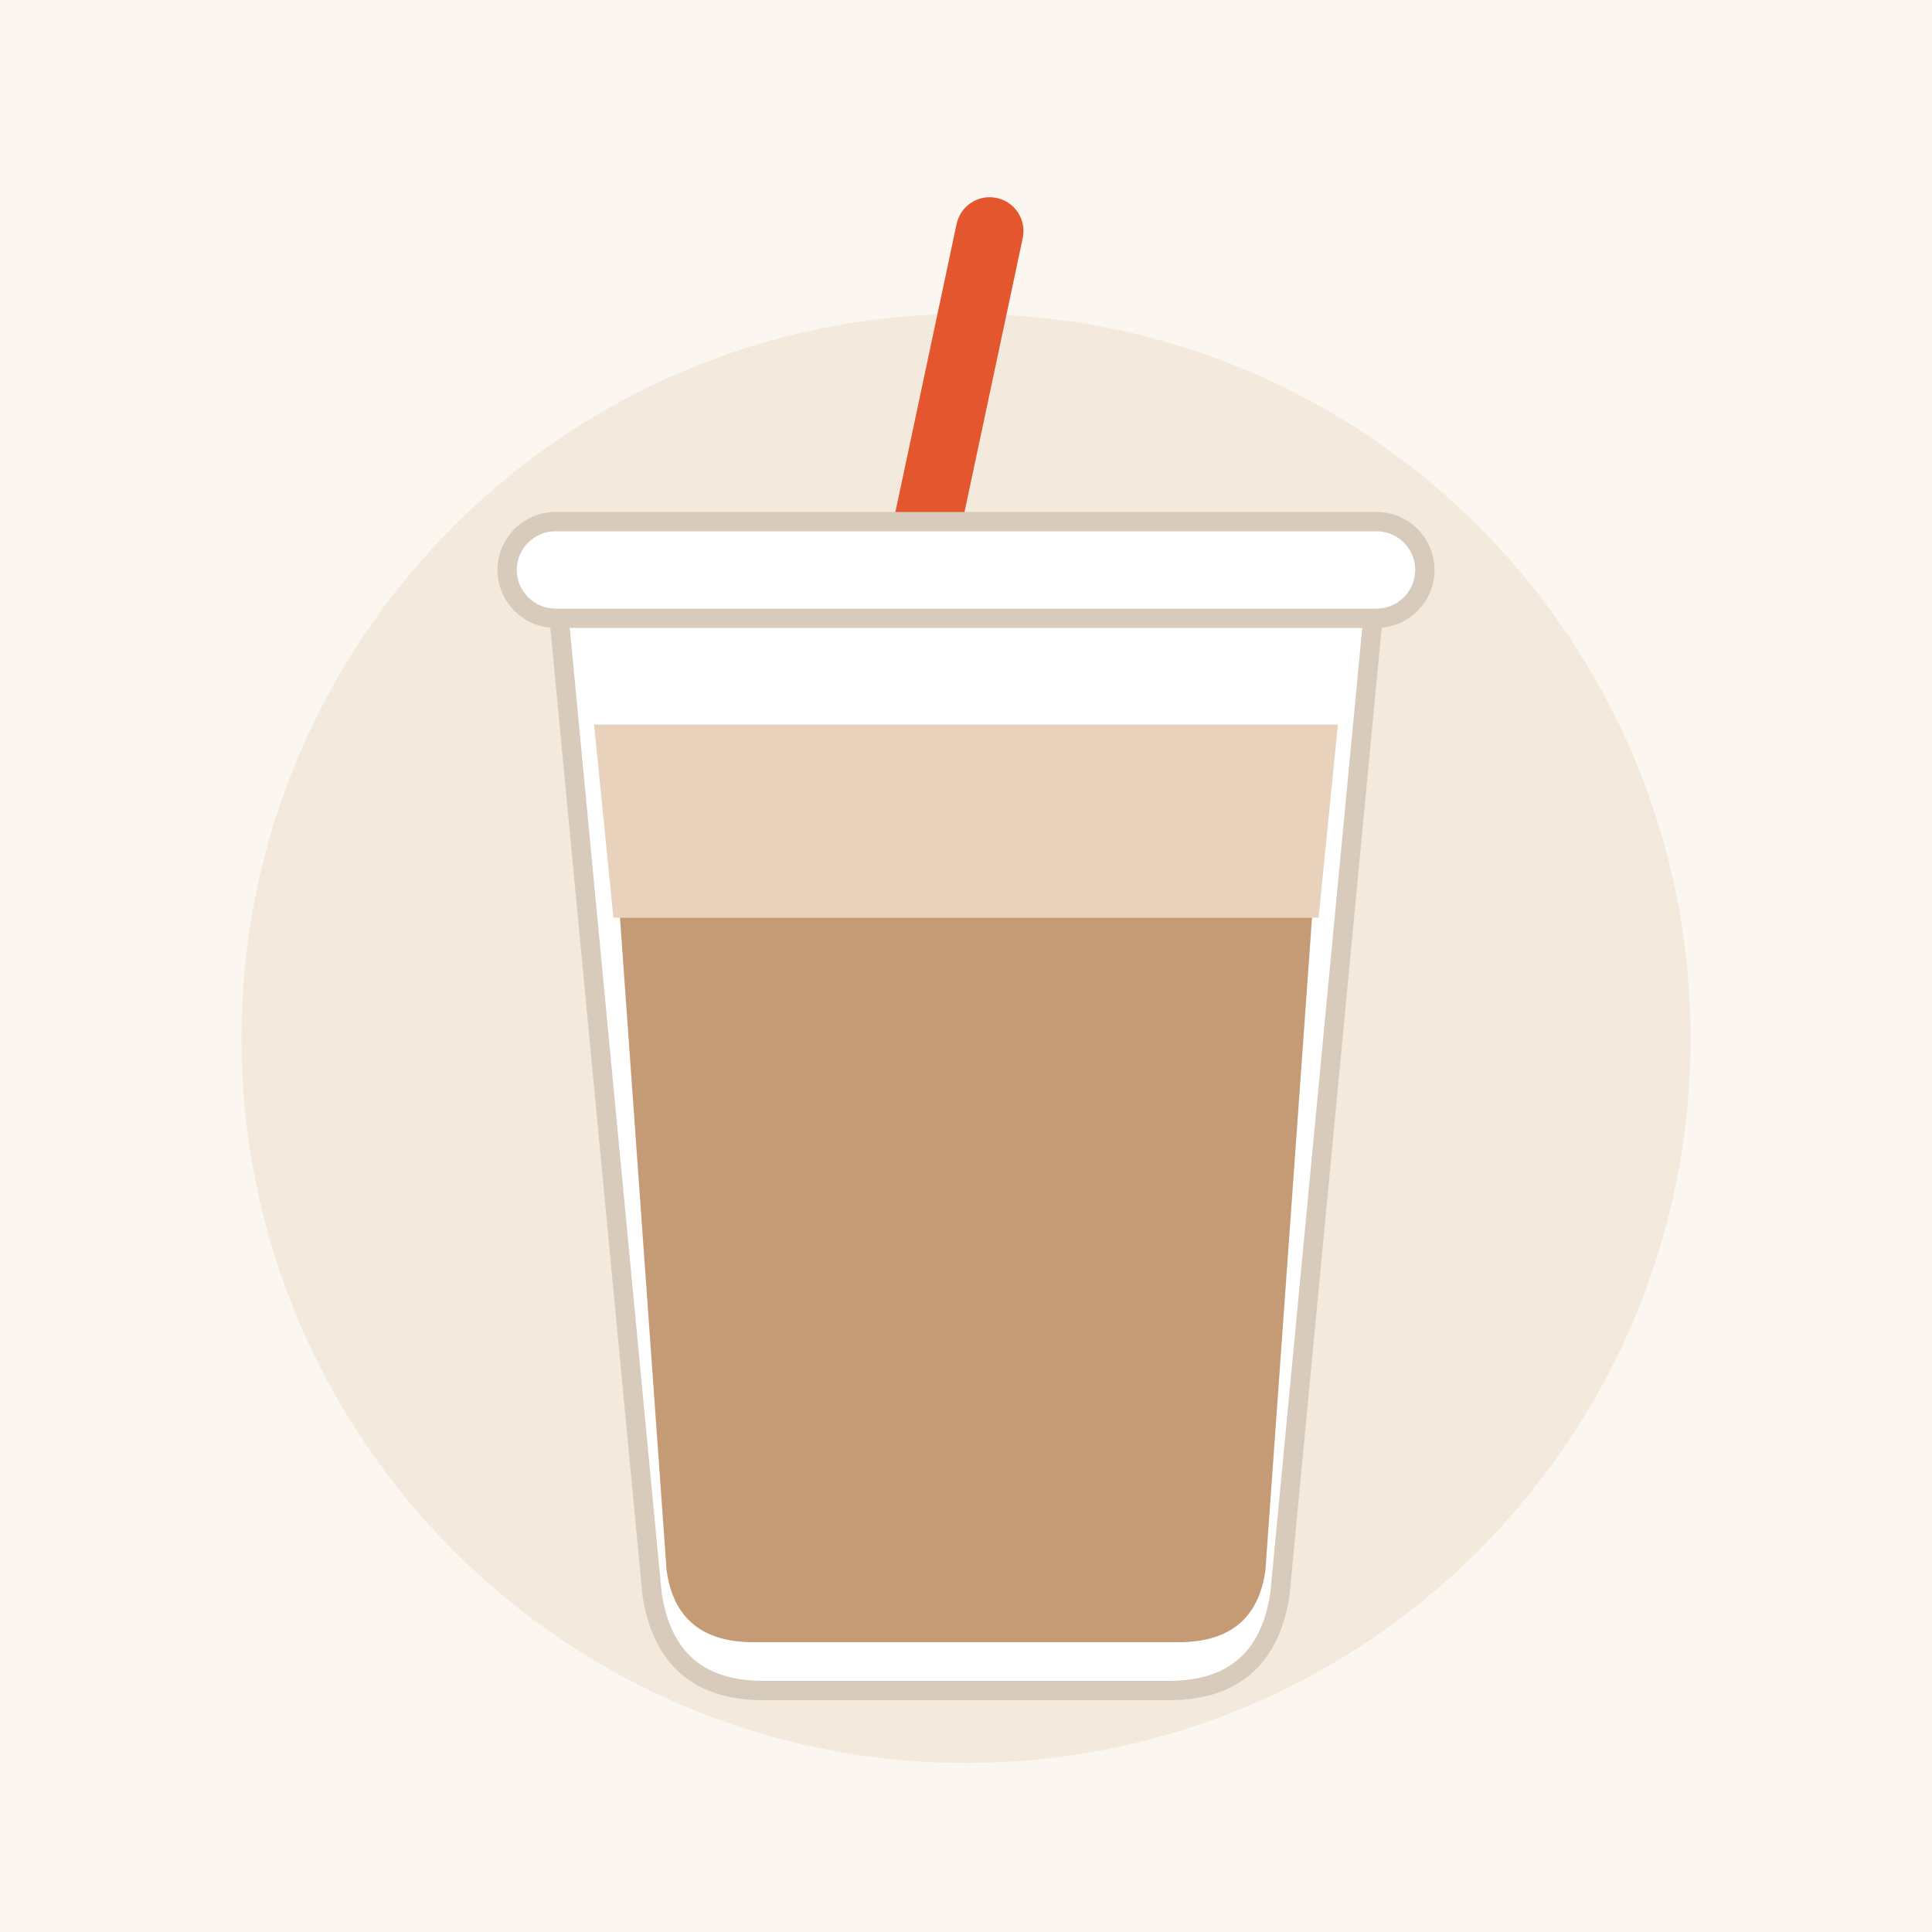
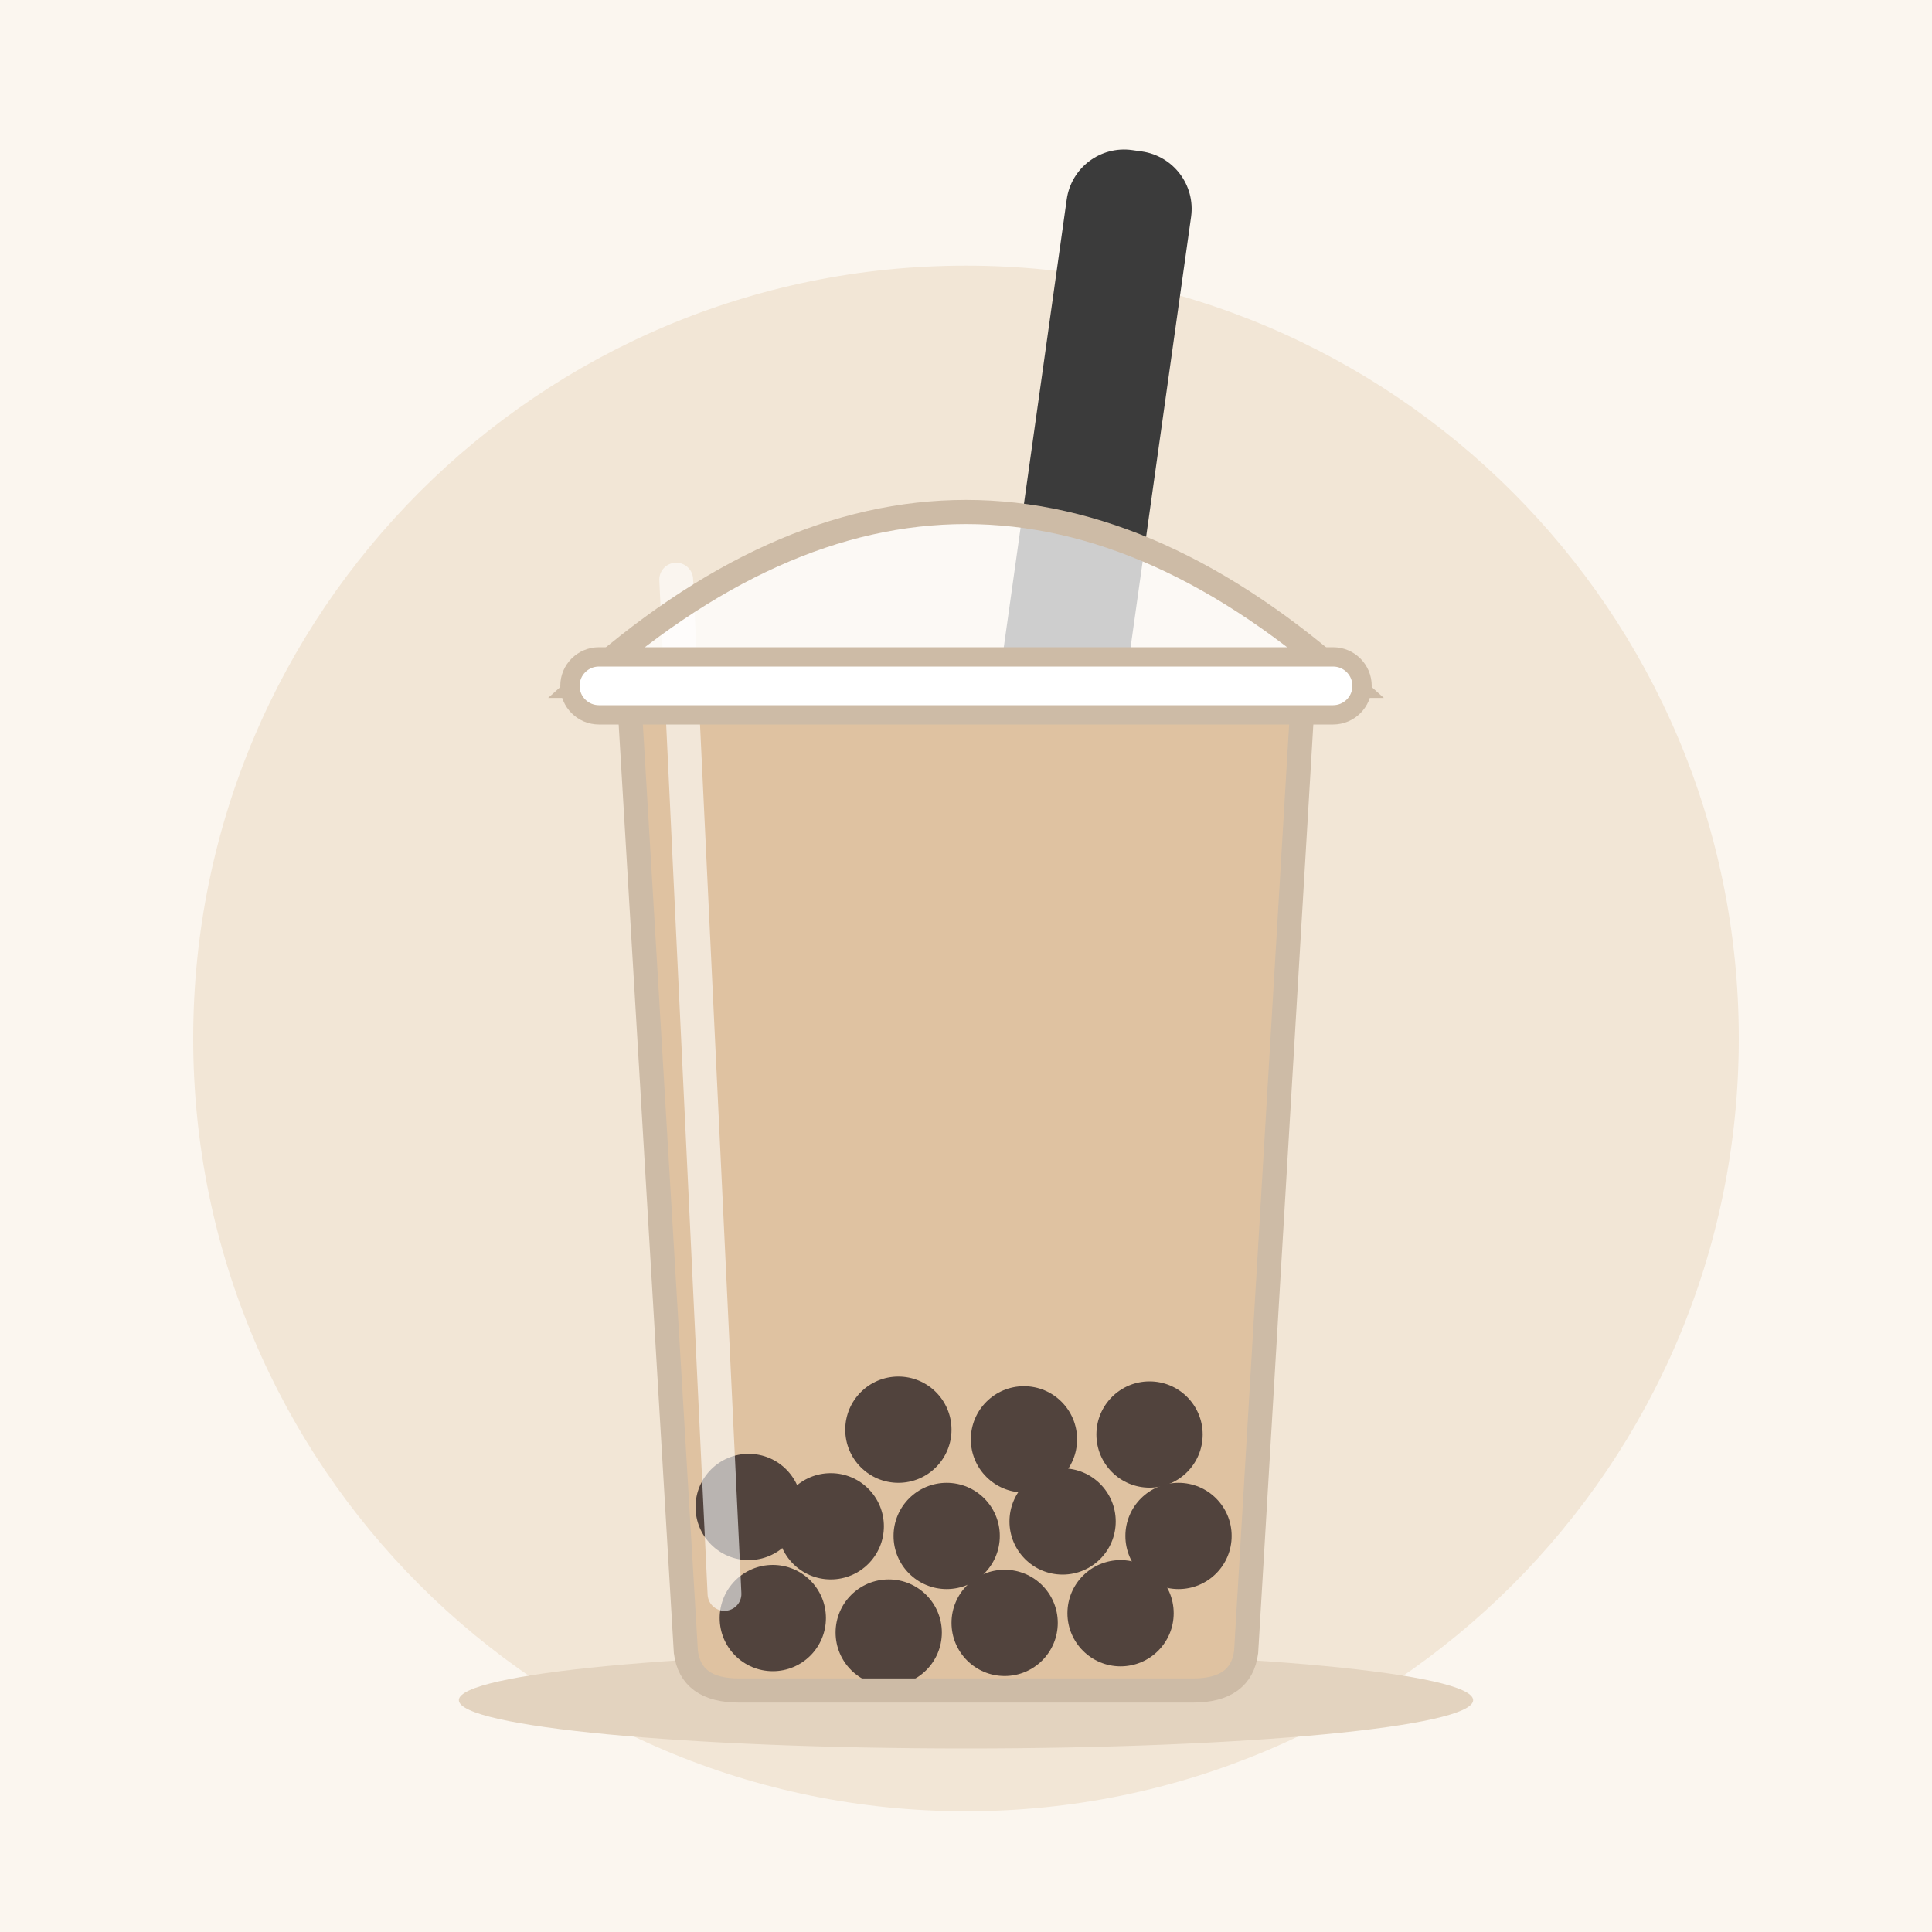
<svg xmlns="http://www.w3.org/2000/svg" viewBox="0 0 400 400" width="400" height="400">
  <rect width="400" height="400" fill="#FBF6EF" />
-   <circle cx="200" cy="215" r="150" fill="#F3E9DC" />
-   <rect x="190" y="40" width="14" height="90" rx="7" fill="#E4572E" transform="rotate(12 197 85)" />
-   <path d="M115 120 H285 L265 330 Q262 350 242 350 H158 Q138 350 135 330 Z" fill="#FFFFFF" stroke="#D8CBBB" stroke-width="4" />
-   <path d="M128 185 H272 L262 325 Q260 340 244 340 H156 Q140 340 138 325 Z" fill="#C59B76" />
-   <path d="M123 150 H277 L273 190 H127 Z" fill="#E8D2BC" />
-   <rect x="105" y="108" width="190" height="20" rx="10" fill="#FFFFFF" stroke="#D8CBBB" stroke-width="4" />
+   <circle cx="200" cy="215" r="160" fill="#F2E6D6" />
+   <ellipse cx="200" cy="352" rx="105" ry="10" fill="#E3D3BF" />
+   <rect x="205" y="30" width="26" height="250" rx="12" fill="#3B3B3B" transform="rotate(8 218 155)" />
+   <defs>
+     <clipPath id="g7">
+       <path d="M130 140 L270 140 L258 342 Q257 350 247 350 L153 350 Q143 350 142 342 Z" />
+     </clipPath>
+   </defs>
+   <g clip-path="url(#g7)">
+     <rect x="100" y="140" width="200" height="220" fill="#D8B48C" />
+     <circle cx="160" cy="335" r="11" fill="#2B1A12" />
+     <circle cx="184" cy="338" r="11" fill="#2B1A12" />
+     <circle cx="208" cy="336" r="11" fill="#2B1A12" />
+     <circle cx="232" cy="334" r="11" fill="#2B1A12" />
+     <circle cx="172" cy="316" r="11" fill="#2B1A12" />
+     <circle cx="196" cy="318" r="11" fill="#2B1A12" />
+     <circle cx="220" cy="315" r="11" fill="#2B1A12" />
+     <circle cx="244" cy="318" r="11" fill="#2B1A12" />
+     <circle cx="155" cy="312" r="11" fill="#2B1A12" />
+     <circle cx="186" cy="296" r="11" fill="#2B1A12" />
+     <circle cx="212" cy="298" r="11" fill="#2B1A12" />
+     <circle cx="238" cy="297" r="11" fill="#2B1A12" />
+   </g>
+   <path d="M130 140 L270 140 L258 342 Q257 350 247 350 L153 350 Q143 350 142 342 Z" fill="#FFFFFF" fill-opacity="0.18" stroke="#CDBBA6" stroke-width="5" stroke-linejoin="round" />
+   <path d="M140 120 L150 330" stroke="#FFFFFF" stroke-opacity="0.6" stroke-width="7" stroke-linecap="round" />
+   <path d="M120 142 Q200 70 280 142 Z" fill="#FFFFFF" fill-opacity="0.75" stroke="#CDBBA6" stroke-width="5" />
+   <rect x="118" y="136" width="164" height="12" rx="6" fill="#FFFFFF" stroke="#CDBBA6" stroke-width="4" />
</svg>
